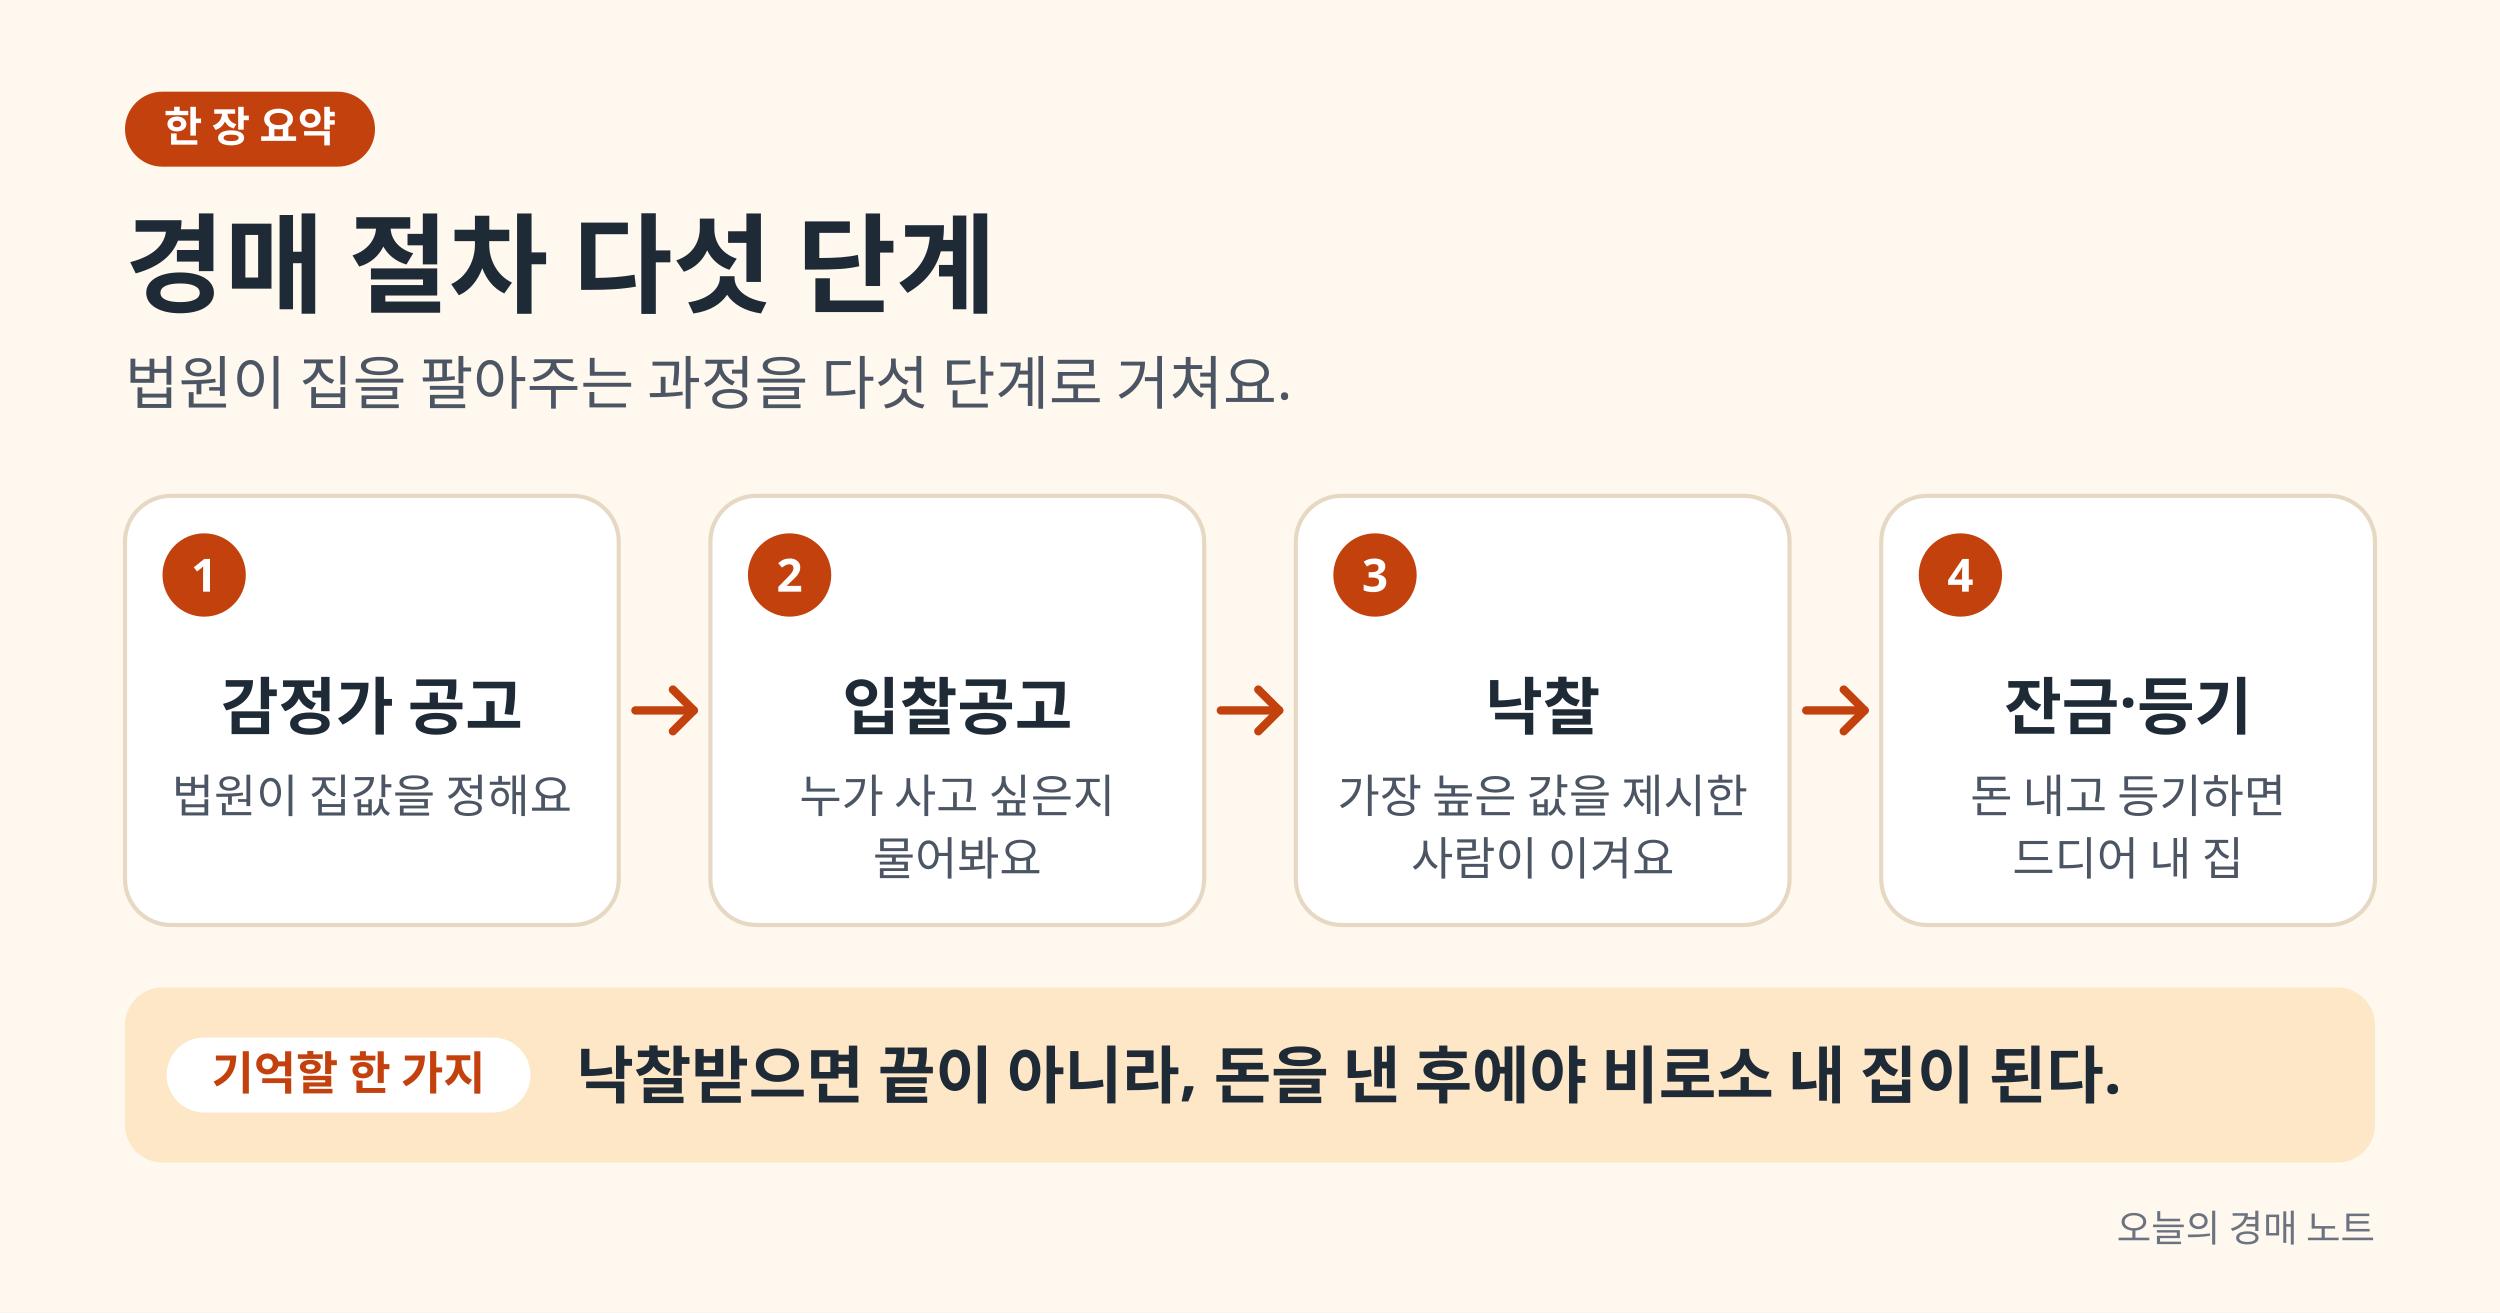
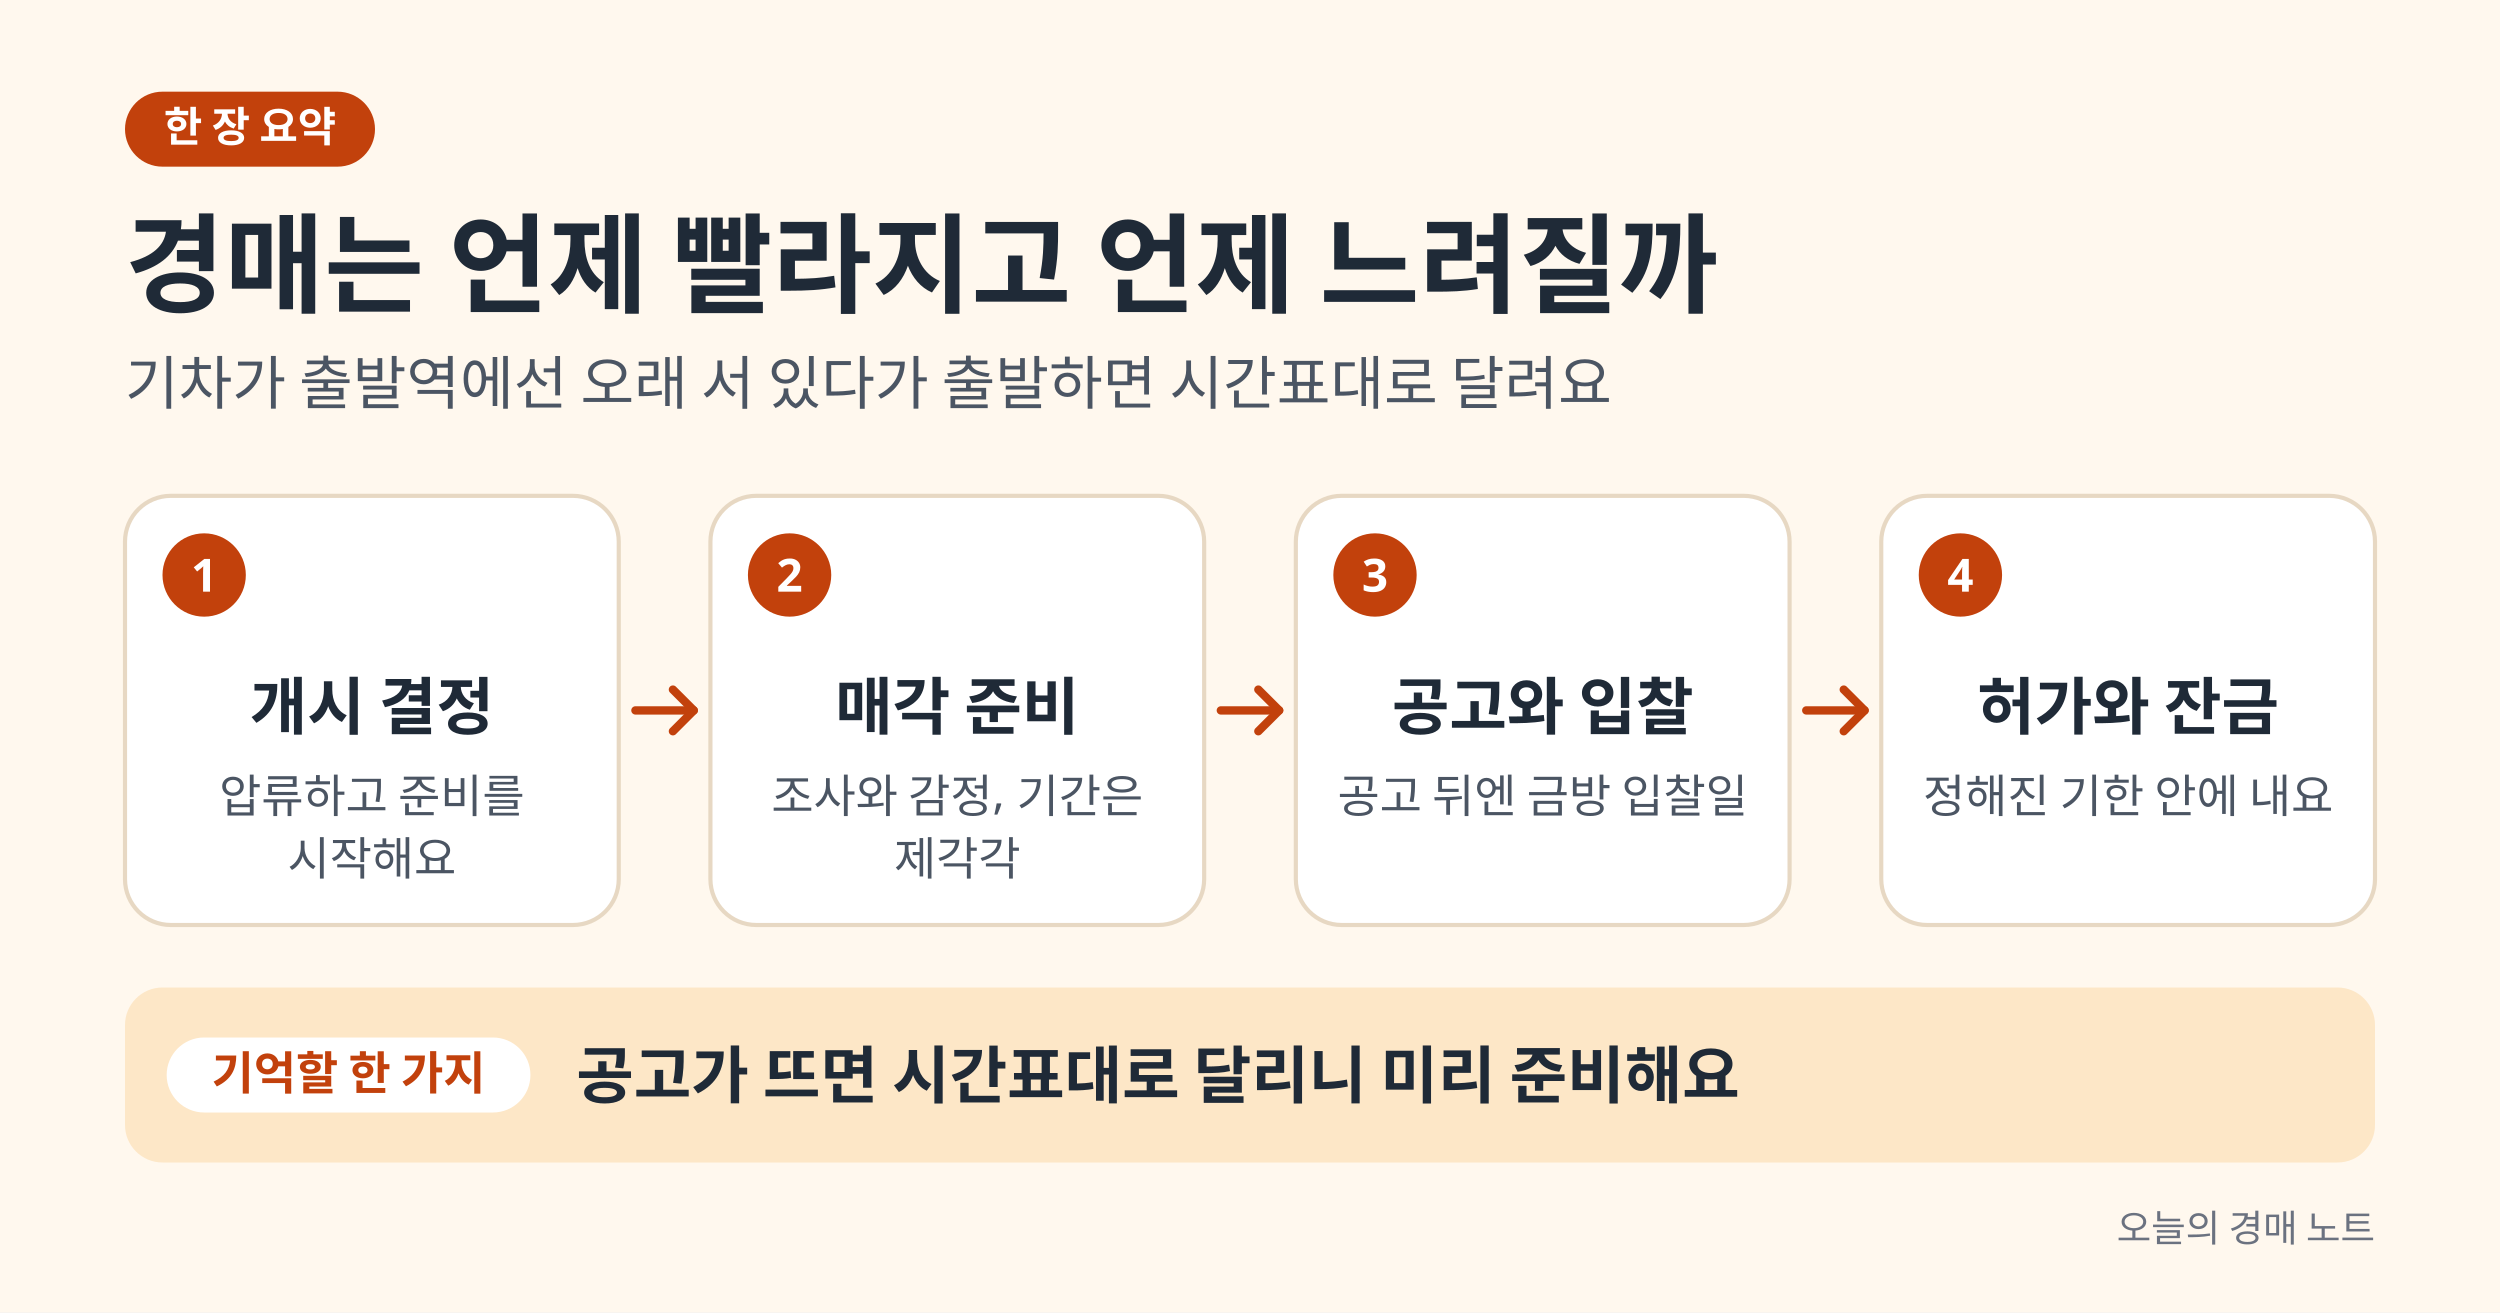
<svg xmlns="http://www.w3.org/2000/svg" width="1200" height="630" viewBox="0 0 1200 630" font-family="'Apple SD Gothic Neo','Noto Sans KR','Malgun Gothic',sans-serif">
  <rect width="1200" height="630" fill="#FFF8EE" />
  <rect x="60" y="44" width="120" height="36" rx="18" fill="#C2410C" />
  <text x="120" y="68" font-size="20" font-weight="700" fill="#FFFFFF" text-anchor="middle">한 장 요약</text>
-   <text x="60" y="146" font-size="52" font-weight="800" fill="#1F2A37">경매 절차 다섯 단계</text>
-   <text x="60" y="194" font-size="28" fill="#4B5563">법원이 집을 팔아주는 과정을 다섯 단계로 거쳐요.</text>
+   <text x="60" y="146" font-size="52" font-weight="800" fill="#1F2A37">경매는 언제 빨라지고 언제 느려질까</text>
+   <text x="60" y="194" font-size="28" fill="#4B5563">기차가 출발역에선 오래 서 있다가 출발하면 시간표대로 달려요</text>
  <rect x="60" y="238" width="237" height="206" rx="22" fill="#FFFFFF" stroke="#E7D8C3" stroke-width="2" />
  <circle cx="98" cy="276" r="20" fill="#C2410C" />
  <text x="98" y="284" font-size="22" font-weight="800" fill="#FFFFFF" text-anchor="middle">1</text>
-   <text x="178.5" y="350" font-size="30" font-weight="700" fill="#1F2A37" text-anchor="middle">감정가 공고</text>
-   <text x="178.5" y="390" font-size="22" fill="#4B5563" text-anchor="middle">법원이 집값을 정해요</text>
+   <text x="178.5" y="350" font-size="30" font-weight="700" fill="#1F2A37" text-anchor="middle">개시 결정</text>
+   <text x="178.5" y="390" font-size="22" fill="#4B5563" text-anchor="middle">압류하고 준비를</text>
+   <text x="178.5" y="420" font-size="22" fill="#4B5563" text-anchor="middle">시작해요</text>
  <path d="M305 341 H333" stroke="#C2410C" stroke-width="4" stroke-linecap="round" />
  <path d="M323 331 L333 341 L323 351" fill="none" stroke="#C2410C" stroke-width="4" stroke-linecap="round" stroke-linejoin="round" />
  <rect x="341" y="238" width="237" height="206" rx="22" fill="#FFFFFF" stroke="#E7D8C3" stroke-width="2" />
  <circle cx="379" cy="276" r="20" fill="#C2410C" />
  <text x="379" y="284" font-size="22" font-weight="800" fill="#FFFFFF" text-anchor="middle">2</text>
-   <text x="459.5" y="350" font-size="30" font-weight="700" fill="#1F2A37" text-anchor="middle">입찰공고</text>
-   <text x="459.5" y="390" font-size="22" fill="#4B5563" text-anchor="middle">누가 사고 싶은지</text>
-   <text x="459.5" y="420" font-size="22" fill="#4B5563" text-anchor="middle">물어봐요</text>
+   <text x="459.5" y="350" font-size="30" font-weight="700" fill="#1F2A37" text-anchor="middle">매각 준비</text>
+   <text x="459.5" y="390" font-size="22" fill="#4B5563" text-anchor="middle">조사와 감정, 기간은</text>
+   <text x="459.5" y="420" font-size="22" fill="#4B5563" text-anchor="middle">제각각</text>
  <path d="M586 341 H614" stroke="#C2410C" stroke-width="4" stroke-linecap="round" />
  <path d="M604 331 L614 341 L604 351" fill="none" stroke="#C2410C" stroke-width="4" stroke-linecap="round" stroke-linejoin="round" />
  <rect x="622" y="238" width="237" height="206" rx="22" fill="#FFFFFF" stroke="#E7D8C3" stroke-width="2" />
  <circle cx="660" cy="276" r="20" fill="#C2410C" />
  <text x="660" y="284" font-size="22" font-weight="800" fill="#FFFFFF" text-anchor="middle">3</text>
-   <text x="740.5" y="350" font-size="30" font-weight="700" fill="#1F2A37" text-anchor="middle">낙찰</text>
-   <text x="740.5" y="390" font-size="22" fill="#4B5563" text-anchor="middle">가장 높은 값을 제시한</text>
-   <text x="740.5" y="420" font-size="22" fill="#4B5563" text-anchor="middle">사람이 이겨요</text>
+   <text x="740.5" y="350" font-size="30" font-weight="700" fill="#1F2A37" text-anchor="middle">공고와 입찰</text>
+   <text x="740.5" y="390" font-size="22" fill="#4B5563" text-anchor="middle">공고 뒤엔 금방 입찰일</text>
  <path d="M867 341 H895" stroke="#C2410C" stroke-width="4" stroke-linecap="round" />
  <path d="M885 331 L895 341 L885 351" fill="none" stroke="#C2410C" stroke-width="4" stroke-linecap="round" stroke-linejoin="round" />
  <rect x="903" y="238" width="237" height="206" rx="22" fill="#FFFFFF" stroke="#E7D8C3" stroke-width="2" />
  <circle cx="941" cy="276" r="20" fill="#C2410C" />
  <text x="941" y="284" font-size="22" font-weight="800" fill="#FFFFFF" text-anchor="middle">4</text>
-   <text x="1021.5" y="350" font-size="30" font-weight="700" fill="#1F2A37" text-anchor="middle">잔금·등기</text>
-   <text x="1021.5" y="390" font-size="22" fill="#4B5563" text-anchor="middle">돈 내고 등기하면</text>
-   <text x="1021.5" y="420" font-size="22" fill="#4B5563" text-anchor="middle">드디어 내 집</text>
+   <text x="1021.5" y="350" font-size="30" font-weight="700" fill="#1F2A37" text-anchor="middle">허가와 잔금</text>
+   <text x="1021.5" y="390" font-size="22" fill="#4B5563" text-anchor="middle">정해진 기한 안에 내요</text>
  <rect x="60" y="474" width="1080" height="84" rx="18" fill="#FDE7C7" />
  <rect x="80" y="498" width="174.6" height="36" rx="18" fill="#FFFFFF" />
  <text x="167.3" y="523" font-size="22" font-weight="700" fill="#C2410C" text-anchor="middle">기억할 한 가지</text>
-   <text x="276.6" y="527" font-size="30" font-weight="700" fill="#1F2A37">낙찰받으면 끝이 아니라, 돈을 낸 후에야 비로소 내 집이 된다.</text>
+   <text x="276.6" y="527" font-size="30" font-weight="700" fill="#1F2A37">공고가 뜨면 시간표대로 달리니 미리 준비해요</text>
  <text x="1140" y="596" font-size="18" fill="#6B7280" text-anchor="end">오늘의 경매 노트</text>
</svg>
